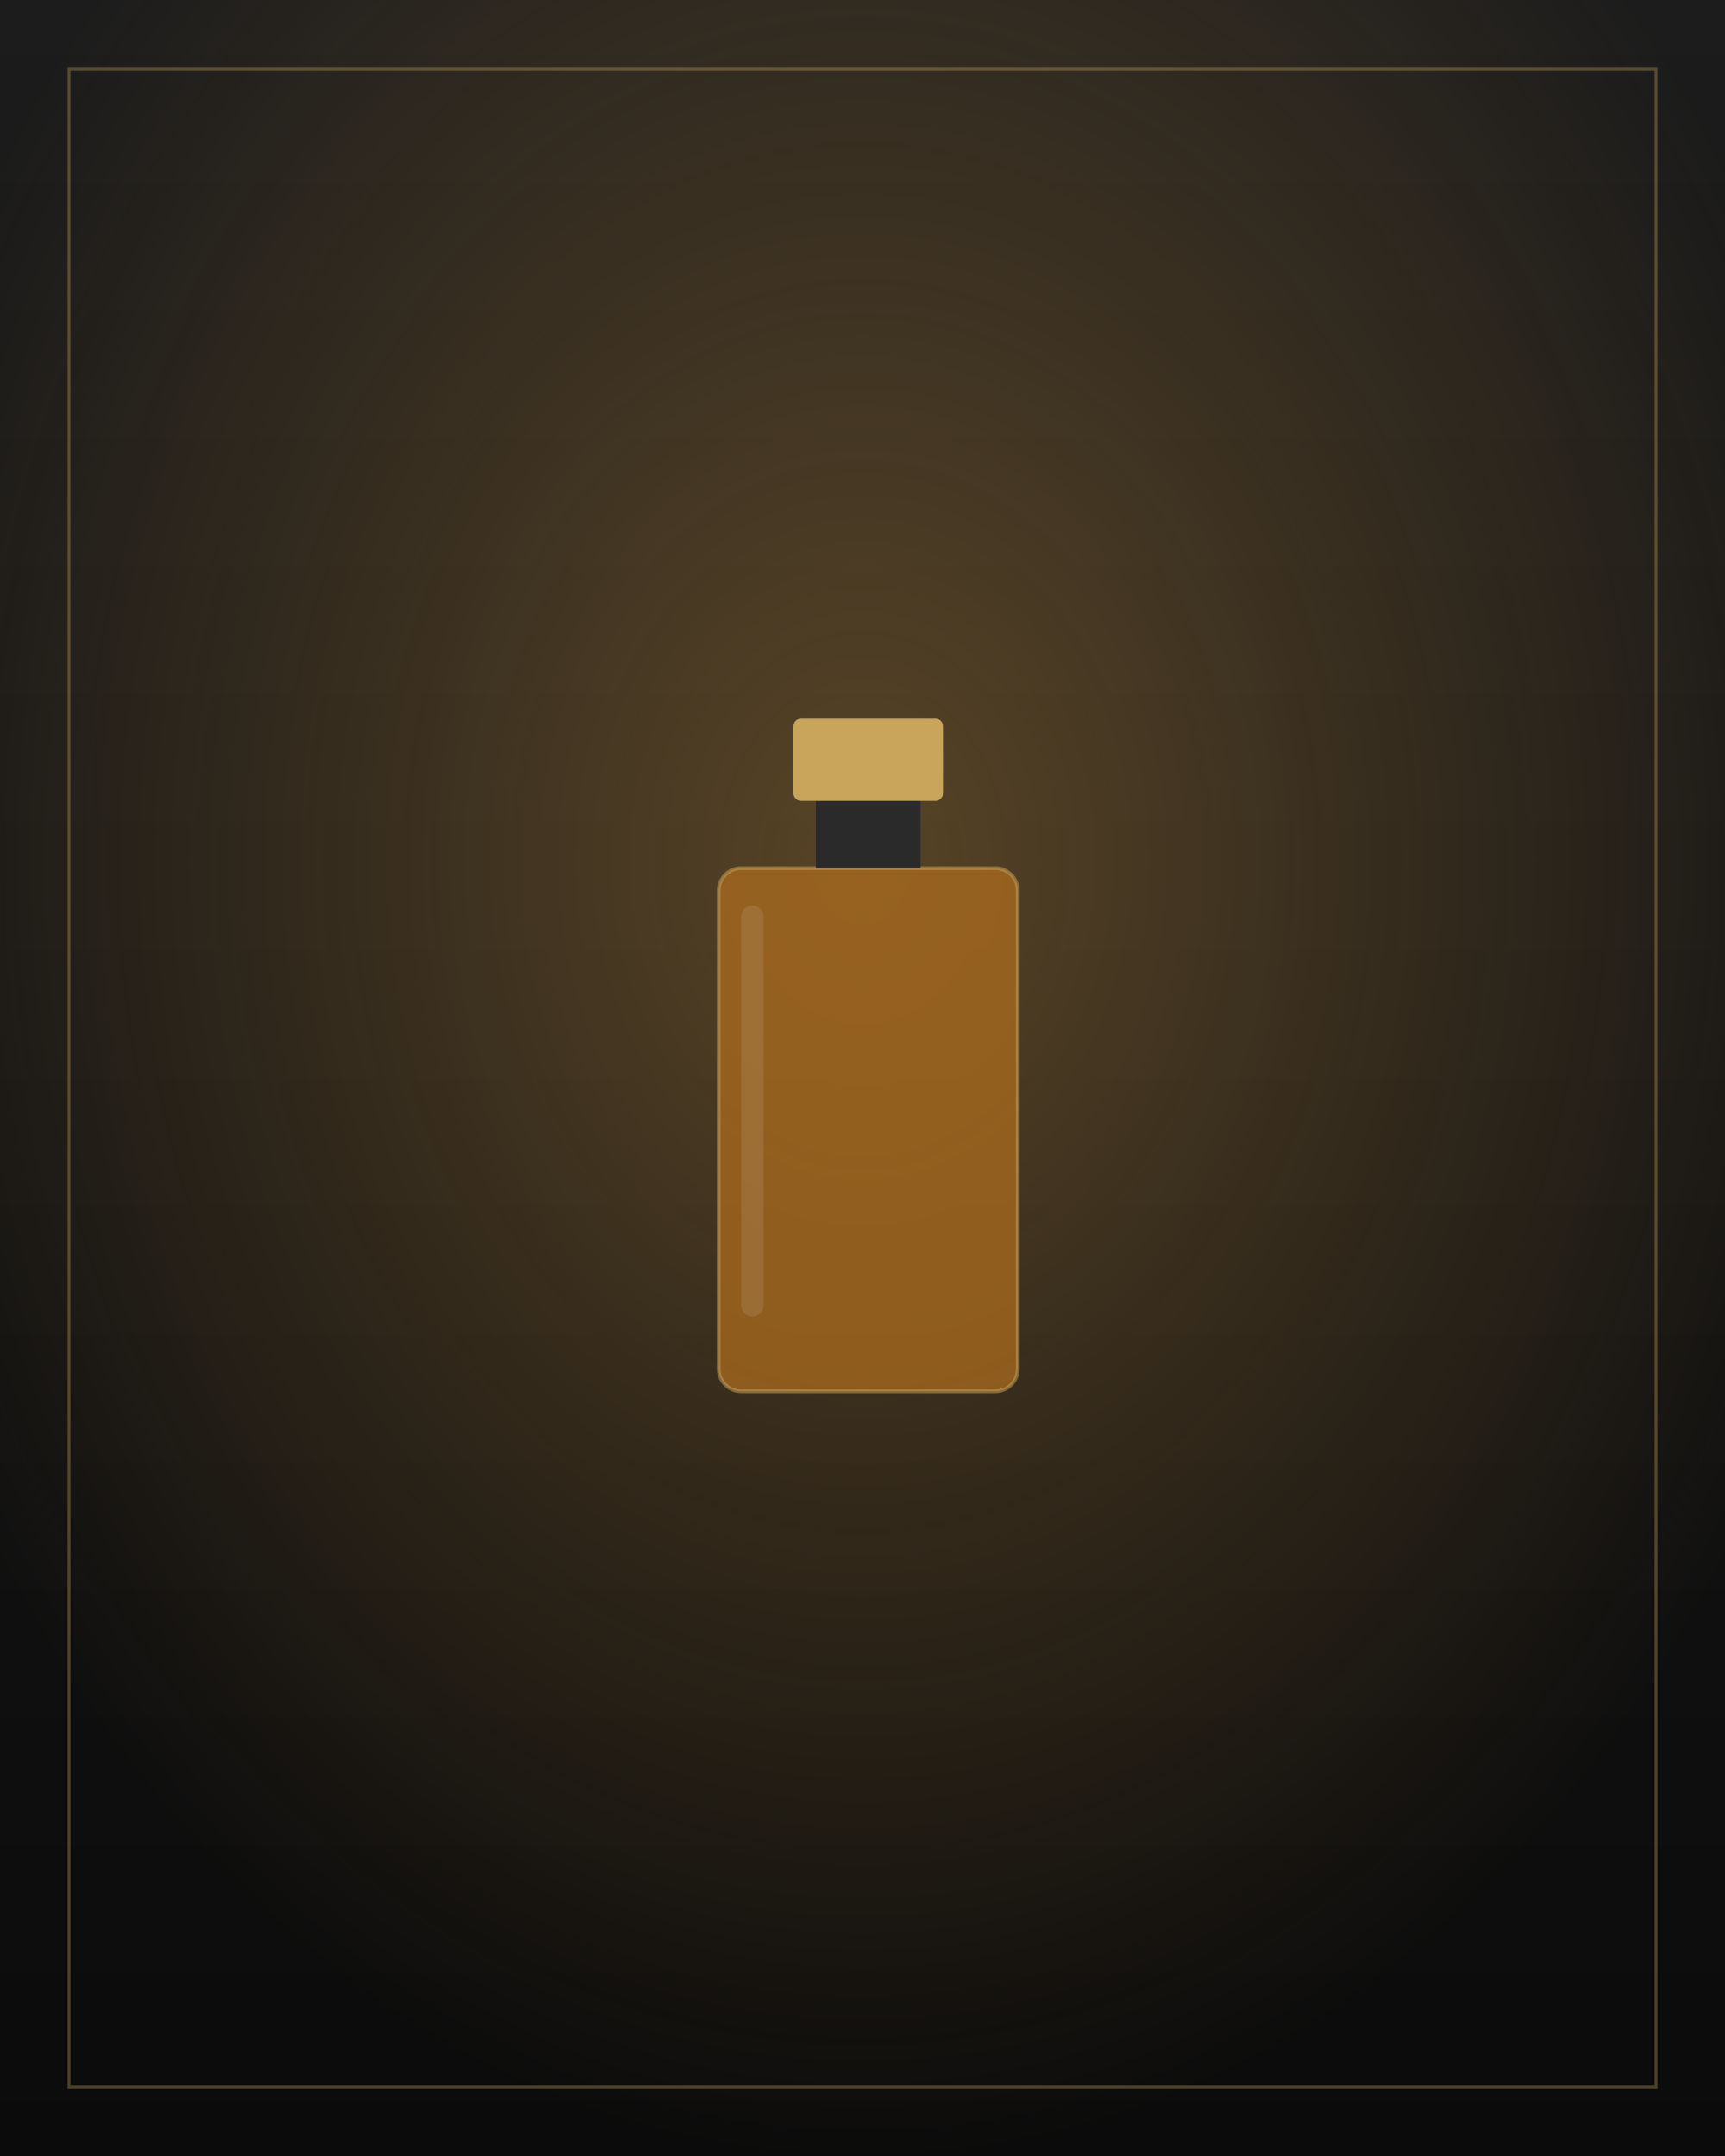
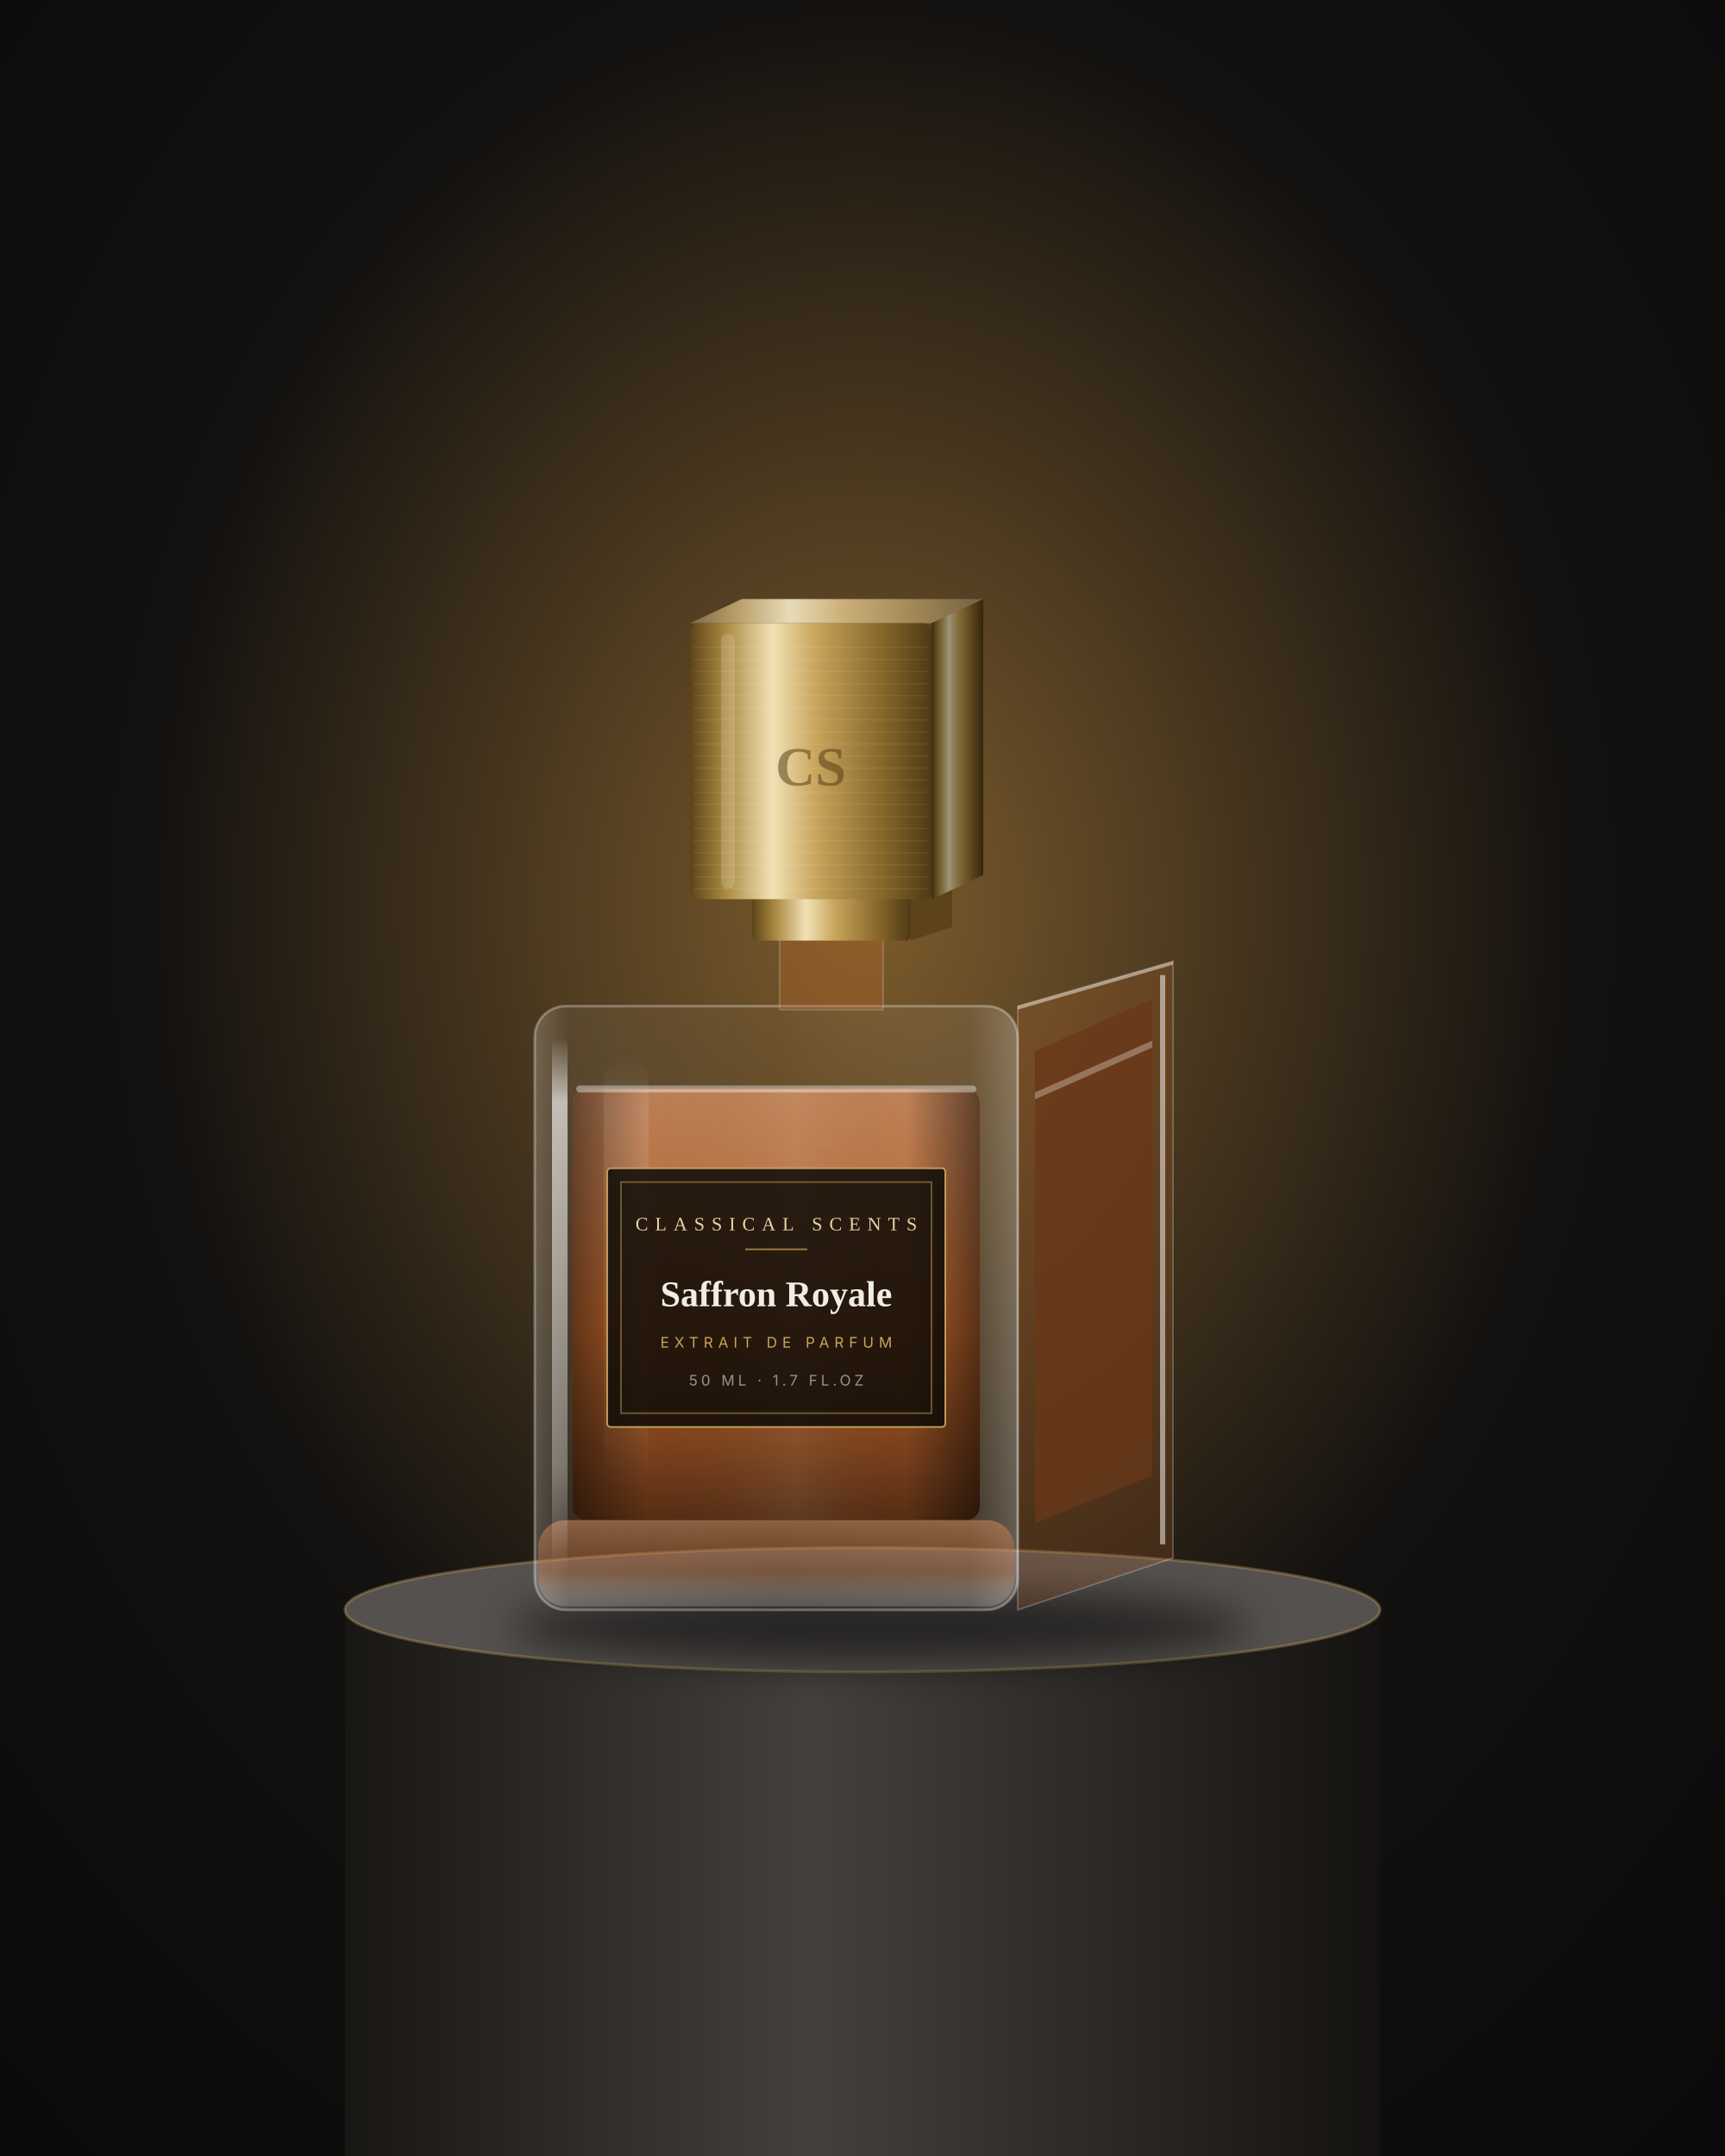
<svg xmlns="http://www.w3.org/2000/svg" width="600" height="750" viewBox="0 0 600 750" role="img" aria-label="Unisex">
  <defs>
-     <linearGradient id="bg" x1="0" y1="0" x2="0" y2="1">
-       <stop offset="0" stop-color="#1C1C1C" />
+     <radialGradient id="g23" cx=".5" cy=".42" r=".75">
+       <stop offset="0" stop-color="#7d5c2d" />
+       <stop offset=".55" stop-color="#141210" />
      <stop offset="1" stop-color="#0B0B0B" />
-     </linearGradient>
-     <radialGradient id="t" cx=".5" cy=".4" r=".6">
-       <stop offset="0" stop-color="#a97d3c" stop-opacity=".45" />
-       <stop offset="1" stop-color="#a97d3c" stop-opacity="0" />
    </radialGradient>
  </defs>
-   <rect width="600" height="750" fill="url(#bg)" />
-   <rect width="600" height="750" fill="url(#t)" />
-   <rect x="24" y="24" width="552" height="702" fill="none" stroke="#C9A55C" stroke-opacity=".35" />
-   <g transform="translate(250 250) scale(1.3)">
-     <rect x="0" y="40" width="80" height="140" rx="6" fill="#b3701f" fill-opacity=".7" stroke="#C9A55C" stroke-opacity=".5" />
-     <rect x="26" y="20" width="28" height="20" fill="#2A2A2A" />
-     <rect x="20" y="0" width="40" height="22" rx="2" fill="#C9A55C" />
-     <rect x="6" y="50" width="6" height="110" rx="3" fill="#fff" opacity=".1" />
+   <rect width="600" height="750" fill="url(#g23)" />
+   <defs>
+     <linearGradient id="pl24" x1="0" x2="1">
+       <stop offset="0" stop-color="#191714" />
+       <stop offset=".45" stop-color="#44403d" />
+       <stop offset="1" stop-color="#151311" />
+     </linearGradient>
+   </defs>
+   <rect x="120" y="560" width="360" height="190" fill="url(#pl24)" />
+   <ellipse cx="300" cy="560" rx="180" ry="21.6" fill="#55514e" />
+   <ellipse cx="300" cy="560" rx="180" ry="21.6" fill="none" stroke="#C9A55C" stroke-opacity=".35" />
+   <g transform="translate(60 126.8) scale(0.6)">
+     <defs>
+       <linearGradient id="q25gl" x1="0" x2="1">
+         <stop offset="0" stop-color="#fff" stop-opacity=".22" />
+         <stop offset=".07" stop-color="#fff" stop-opacity=".06" />
+         <stop offset=".5" stop-color="#fff" stop-opacity=".02" />
+         <stop offset=".9" stop-color="#fff" stop-opacity=".07" />
+         <stop offset="1" stop-color="#fff" stop-opacity=".26" />
+       </linearGradient>
+       <linearGradient id="q25lq" x1="0" y1="0" x2="0" y2="1">
+         <stop offset="0" stop-color="#d08b5f" stop-opacity=".82" />
+         <stop offset=".55" stop-color="#c0642a" stop-opacity=".9" />
+         <stop offset="1" stop-color="#562d13" stop-opacity=".97" />
+       </linearGradient>
+       <linearGradient id="q25lh" x1="0" x2="1">
+         <stop offset="0" stop-color="#000" stop-opacity=".45" />
+         <stop offset=".18" stop-color="#000" stop-opacity="0" />
+         <stop offset=".55" stop-color="#fff" stop-opacity=".06" />
+         <stop offset=".82" stop-color="#000" stop-opacity="0" />
+         <stop offset="1" stop-color="#000" stop-opacity=".5" />
+       </linearGradient>
+       <linearGradient id="q25bs" x1="0" y1="0" x2="0" y2="1">
+         <stop offset="0" stop-color="#d08b5f" stop-opacity=".55" />
+         <stop offset=".6" stop-color="#c0642a" stop-opacity=".35" />
+         <stop offset="1" stop-color="#fff" stop-opacity=".18" />
+       </linearGradient>
+       <linearGradient id="q25cp" x1="0" x2="1">
+         <stop offset="0" stop-color="#5c4418" />
+         <stop offset="0.14" stop-color="#a8863e" />
+         <stop offset="0.34" stop-color="#f1e2b5" />
+         <stop offset="0.52" stop-color="#c9a55c" />
+         <stop offset="0.78" stop-color="#8a6a2c" />
+         <stop offset="1" stop-color="#4f3a14" />
+       </linearGradient>
+       <linearGradient id="q25cs" x1="0" x2="1">
+         <stop offset="0" stop-color="#5c4418" />
+         <stop offset="0.14" stop-color="#a8863e" />
+         <stop offset="0.34" stop-color="#f1e2b5" />
+         <stop offset="0.52" stop-color="#c9a55c" />
+         <stop offset="0.78" stop-color="#8a6a2c" />
+         <stop offset="1" stop-color="#4f3a14" />
+       </linearGradient>
+       <linearGradient id="q25co" x1="0" x2="1">
+         <stop offset="0" stop-color="#5c4418" />
+         <stop offset="0.14" stop-color="#a8863e" />
+         <stop offset="0.34" stop-color="#f1e2b5" />
+         <stop offset="0.52" stop-color="#c9a55c" />
+         <stop offset="0.78" stop-color="#8a6a2c" />
+         <stop offset="1" stop-color="#4f3a14" />
+       </linearGradient>
+       <linearGradient id="q25sp" x1="0" y1="0" x2="0" y2="1">
+         <stop offset="0" stop-color="#fff" stop-opacity="0" />
+         <stop offset=".12" stop-color="#fff" stop-opacity=".7" />
+         <stop offset=".8" stop-color="#fff" stop-opacity=".35" />
+         <stop offset="1" stop-color="#fff" stop-opacity="0" />
+       </linearGradient>
+       <linearGradient id="q25sw" x1="0" x2="1">
+         <stop offset="0" stop-color="#fff" stop-opacity="0" />
+         <stop offset=".5" stop-color="#fff" stop-opacity=".22" />
+         <stop offset="1" stop-color="#fff" stop-opacity="0" />
+       </linearGradient>
+       <filter id="q25bl" x="-50%" y="-50%" width="200%" height="200%">
+         <feGaussianBlur stdDeviation="12" />
+       </filter>
+     </defs>
+     <ellipse cx="410" cy="732" rx="215" ry="22" fill="#000" opacity=".55" filter="url(#q25bl)" />
+     <polygon points="490,372 580,346 580,692 490,722" fill="#c0642a" fill-opacity=".2" stroke="#fff" stroke-opacity=".22" />
+     <polygon points="500,398 568,368 568,644 500,672" fill="#6a3717" fill-opacity=".75" />
+     <polygon points="500,422 568,392 568,396 500,426" fill="#fff" fill-opacity=".3" />
+     <path d="M574 354V684" stroke="#fff" stroke-opacity=".5" stroke-width="3" />
+     <polygon points="490,372 580,346 580,348 490,374" fill="#fff" fill-opacity=".45" />
+     <rect x="210" y="372" width="280" height="350" rx="18" fill="url(#q25gl)" stroke="#fff" stroke-opacity=".3" stroke-width="1.5" />
+     <rect x="232" y="420" width="236" height="250" rx="8" fill="url(#q25lq)" />
+     <rect x="232" y="420" width="236" height="250" rx="8" fill="url(#q25lh)" />
+     <rect x="234" y="418" width="232" height="4" rx="2" fill="#fff" opacity=".38" />
+     <rect x="212" y="670" width="276" height="50" rx="16" fill="url(#q25bs)" />
+     <rect x="220" y="390" width="9" height="312" rx="4.5" fill="url(#q25sp)" opacity=".9" />
+     <rect x="250" y="402" width="26" height="250" rx="13" fill="url(#q25sp)" opacity=".14" />
+     <rect x="252" y="466" width="196" height="150" rx="2" fill="#0c0a07" fill-opacity=".84" stroke="#C9A55C" stroke-opacity=".9" />
+     <rect x="260" y="474" width="180" height="134" fill="none" stroke="#C9A55C" stroke-opacity=".45" />
+     <text x="350" y="502" text-anchor="middle" font-family="'Cormorant Garamond',Georgia,'Times New Roman',serif" font-size="11" letter-spacing="4" fill="#E6D3A3">CLASSICAL SCENTS</text>
+     <path d="M332 513H368" stroke="#C9A55C" stroke-opacity=".7" />
+     <text x="350" y="546" text-anchor="middle" font-family="'Cormorant Garamond',Georgia,'Times New Roman',serif" font-size="21" font-weight="600" fill="#F2EDE4">Saffron Royale</text>
+     <text x="350" y="570" text-anchor="middle" font-family="Inter,'Segoe UI',Arial,sans-serif" font-size="8.5" letter-spacing="3" fill="#C9A55C">EXTRAIT DE PARFUM</text>
+     <text x="350" y="592" text-anchor="middle" font-family="Inter,'Segoe UI',Arial,sans-serif" font-size="8.5" letter-spacing="2" fill="#9A9388">50 ML · 1.7 FL.OZ</text>
+     <polygon points="352,330 412,330 436,322 376,322" fill="#fff" fill-opacity=".12" />
+     <rect x="352" y="330" width="60" height="44" fill="#c0642a" fill-opacity=".3" stroke="#fff" stroke-opacity=".18" />
+     <rect x="336" y="306" width="92" height="28" rx="3" fill="url(#q25co)" />
+     <polygon points="428,306 452,298 452,326 428,334" fill="#5c4418" />
+     <polygon points="300,150 330,136 470,136 440,150" fill="url(#q25cs)" opacity=".9" />
+     <polygon points="300,150 330,136 470,136 440,150" fill="#fff" opacity=".2" />
+     <rect x="300" y="150" width="140" height="160" rx="5" fill="url(#q25cp)" />
+     <polygon points="440,150 470,136 470,296 440,310" fill="url(#q25cs)" />
+     <polygon points="440,150 470,136 470,296 440,310" fill="#000" opacity=".35" />
+     <path d="M302 164H438M302 171H438M302 178H438M302 185H438M302 192H438M302 199H438M302 206H438M302 213H438M302 220H438M302 227H438M302 234H438M302 241H438M302 248H438M302 255H438M302 262H438M302 269H438M302 276H438M302 283H438M302 290H438M302 297H438M302 304H438" stroke="#fff" stroke-opacity="0.07" stroke-width=".8" />
+     <rect x="318" y="156" width="8" height="148" rx="4" fill="#fff" opacity=".16" />
+     <text x="370" y="244" text-anchor="middle" font-family="'Cormorant Garamond',Georgia,'Times New Roman',serif" font-size="32" font-weight="600" fill="#4a3610" fill-opacity="0.5">CS</text>
  </g>
-   <text x="300" y="365" text-anchor="middle" font-family="Cormorant Garamond,Georgia,serif" font-size="55" fill="#E6D3A3" />
-   <text x="300" y="405" text-anchor="middle" font-family="Inter,sans-serif" font-size="15" letter-spacing="4" fill="#9A9388" />
</svg>
